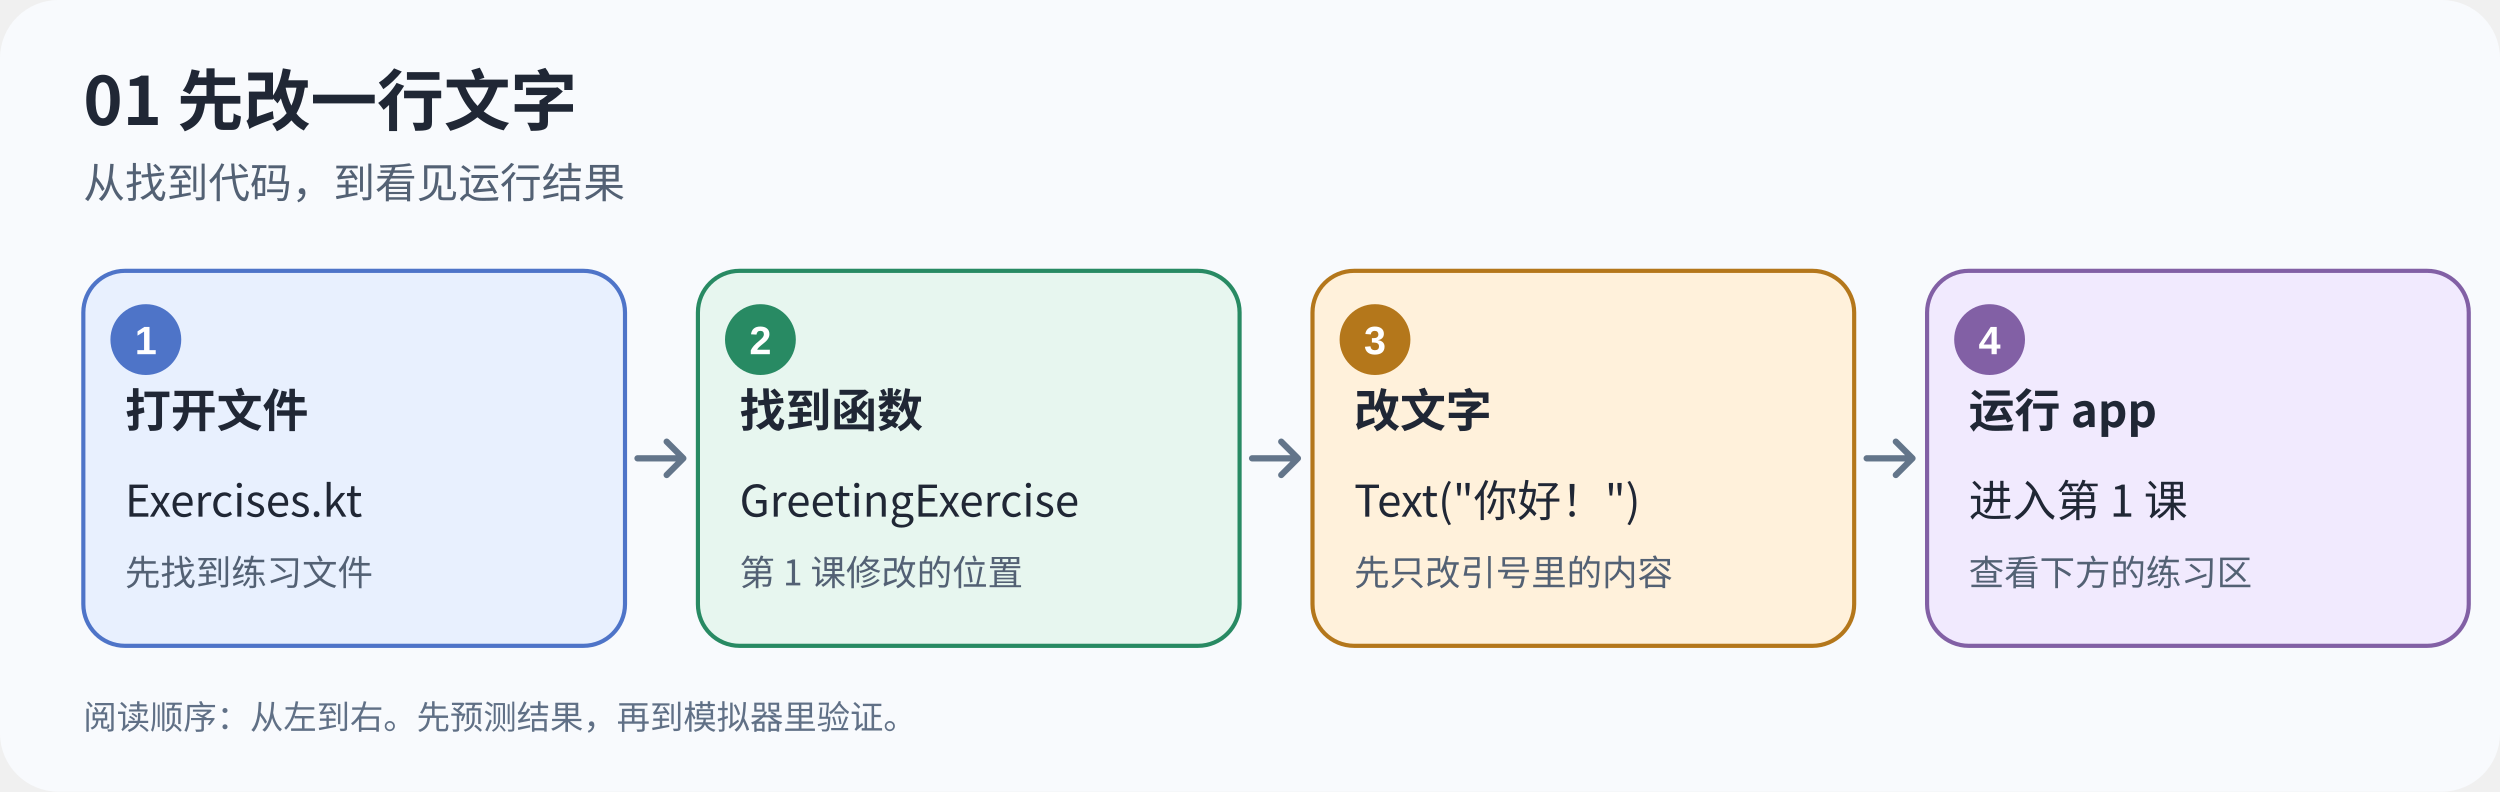
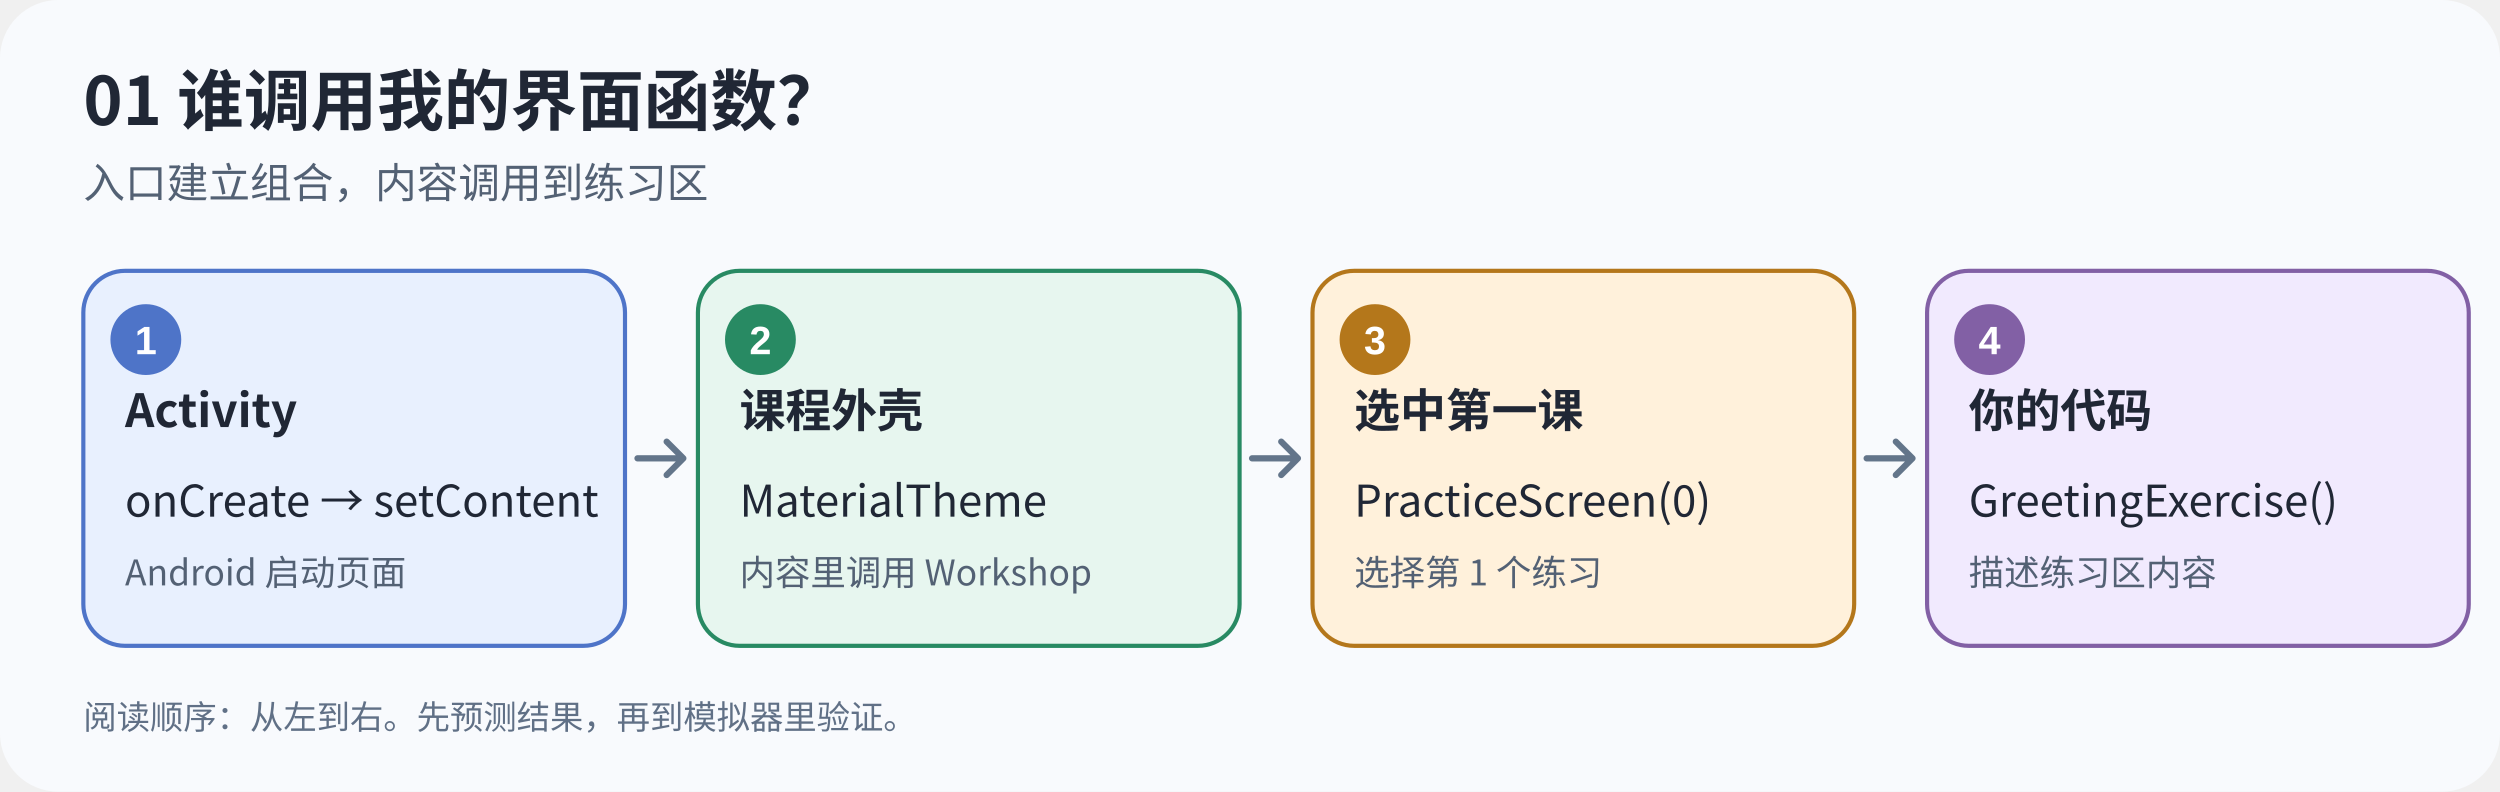
<svg xmlns="http://www.w3.org/2000/svg" width="1200" height="380" viewBox="0 0 1200 380" role="img" aria-labelledby="title desc">
  <rect width="1200" height="380" rx="28" fill="#F8FAFD" />
-   <text x="40" y="60" font-size="32" font-weight="700" fill="#202735" font-family="PingFang SC, Noto Sans CJK SC, sans-serif">01  先改一行文字</text>
-   <text x="40" y="95" font-size="20" fill="#536174" font-family="PingFang SC, Noto Sans CJK SC, sans-serif">从找到代码，到看见运行结果</text>
+   <text x="40" y="60" font-size="32" font-weight="700" fill="#202735" font-family="PingFang SC, Noto Sans CJK SC, sans-serif">01  谁调用我的界面函数？</text>
+   <text x="40" y="95" font-size="20" fill="#536174" font-family="PingFang SC, Noto Sans CJK SC, sans-serif">入口建立组合，内容调用到练习区</text>
  <rect x="40" y="130" width="260" height="180" rx="20" fill="#E8F0FE" stroke="#4E74C8" stroke-width="2" />
  <circle cx="70" cy="163" r="17" fill="#4E74C8" />
  <text x="70" y="170" text-anchor="middle" font-size="19" font-weight="700" fill="white" font-family="Arial, sans-serif">1</text>
-   <text x="60" y="205" font-size="22" font-weight="700" fill="#202735" font-family="PingFang SC, Noto Sans CJK SC, sans-serif">打开文件</text>
-   <text x="60" y="248" font-size="21" fill="#202735" font-family="PingFang SC, Noto Sans CJK SC, sans-serif">Exercises.kt</text>
-   <text x="60" y="281" font-size="17" fill="#536174" font-family="PingFang SC, Noto Sans CJK SC, sans-serif">先找到练习文件</text>
+   <text x="60" y="205" font-size="22" font-weight="700" fill="#202735" font-family="PingFang SC, Noto Sans CJK SC, sans-serif">Activity</text>
+   <text x="60" y="248" font-size="21" fill="#202735" font-family="PingFang SC, Noto Sans CJK SC, sans-serif">onCreate → setContent</text>
+   <text x="60" y="281" font-size="17" fill="#536174" font-family="PingFang SC, Noto Sans CJK SC, sans-serif">Android 启动页面</text>
  <path d="M306 220 L328 220 M320 212 L328 220 L320 228" stroke="#63758A" stroke-width="3" stroke-linecap="round" stroke-linejoin="round" fill="none" />
  <rect x="335" y="130" width="260" height="180" rx="20" fill="#E7F6EF" stroke="#288A63" stroke-width="2" />
  <circle cx="365" cy="163" r="17" fill="#288A63" />
  <text x="365" y="170" text-anchor="middle" font-size="19" font-weight="700" fill="white" font-family="Arial, sans-serif">2</text>
-   <text x="355" y="205" font-size="22" font-weight="700" fill="#202735" font-family="PingFang SC, Noto Sans CJK SC, sans-serif">找到函数</text>
-   <text x="355" y="248" font-size="21" fill="#202735" font-family="PingFang SC, Noto Sans CJK SC, sans-serif">GreetingExercise</text>
-   <text x="355" y="281" font-size="17" fill="#536174" font-family="PingFang SC, Noto Sans CJK SC, sans-serif">第 1 课修改的位置</text>
+   <text x="355" y="205" font-size="22" font-weight="700" fill="#202735" font-family="PingFang SC, Noto Sans CJK SC, sans-serif">课程外壳</text>
+   <text x="355" y="248" font-size="21" fill="#202735" font-family="PingFang SC, Noto Sans CJK SC, sans-serif">MaterialTheme</text>
+   <text x="355" y="281" font-size="17" fill="#536174" font-family="PingFang SC, Noto Sans CJK SC, sans-serif">内容里调用 Workshop</text>
  <path d="M601 220 L623 220 M615 212 L623 220 L615 228" stroke="#63758A" stroke-width="3" stroke-linecap="round" stroke-linejoin="round" fill="none" />
  <rect x="630" y="130" width="260" height="180" rx="20" fill="#FFF1DB" stroke="#B4771B" stroke-width="2" />
  <circle cx="660" cy="163" r="17" fill="#B4771B" />
  <text x="660" y="170" text-anchor="middle" font-size="19" font-weight="700" fill="white" font-family="Arial, sans-serif">3</text>
-   <text x="650" y="205" font-size="22" font-weight="700" fill="#202735" font-family="PingFang SC, Noto Sans CJK SC, sans-serif">改文字</text>
-   <text x="650" y="248" font-size="21" fill="#202735" font-family="PingFang SC, Noto Sans CJK SC, sans-serif">Text("你好！")</text>
-   <text x="650" y="281" font-size="17" fill="#536174" font-family="PingFang SC, Noto Sans CJK SC, sans-serif">先只改引号里的内容</text>
+   <text x="650" y="205" font-size="22" font-weight="700" fill="#202735" font-family="PingFang SC, Noto Sans CJK SC, sans-serif">选中第一课</text>
+   <text x="650" y="248" font-size="21" fill="#202735" font-family="PingFang SC, Noto Sans CJK SC, sans-serif">PracticeScreen(0)</text>
+   <text x="650" y="281" font-size="17" fill="#536174" font-family="PingFang SC, Noto Sans CJK SC, sans-serif">选择第 1 个练习</text>
  <path d="M896 220 L918 220 M910 212 L918 220 L910 228" stroke="#63758A" stroke-width="3" stroke-linecap="round" stroke-linejoin="round" fill="none" />
  <rect x="925" y="130" width="260" height="180" rx="20" fill="#F1EAFE" stroke="#8260A5" stroke-width="2" />
  <circle cx="955" cy="163" r="17" fill="#8260A5" />
  <text x="955" y="170" text-anchor="middle" font-size="19" font-weight="700" fill="white" font-family="Arial, sans-serif">4</text>
-   <text x="945" y="205" font-size="22" font-weight="700" fill="#202735" font-family="PingFang SC, Noto Sans CJK SC, sans-serif">运行 app</text>
-   <text x="945" y="248" font-size="21" fill="#202735" font-family="PingFang SC, Noto Sans CJK SC, sans-serif">进入第 1 课</text>
-   <text x="945" y="281" font-size="17" fill="#536174" font-family="PingFang SC, Noto Sans CJK SC, sans-serif">查看下方的练习区</text>
+   <text x="945" y="205" font-size="22" font-weight="700" fill="#202735" font-family="PingFang SC, Noto Sans CJK SC, sans-serif">你的代码</text>
+   <text x="945" y="248" font-size="21" fill="#202735" font-family="PingFang SC, Noto Sans CJK SC, sans-serif">GreetingExercise()</text>
+   <text x="945" y="281" font-size="17" fill="#536174" font-family="PingFang SC, Noto Sans CJK SC, sans-serif">描述练习区内容</text>
  <text x="40" y="350" font-size="16" fill="#607086" font-family="PingFang SC, Noto Sans CJK SC, sans-serif">阅读顺序：从左到右。先预测结果，再到模拟器里验证。</text>
</svg>
